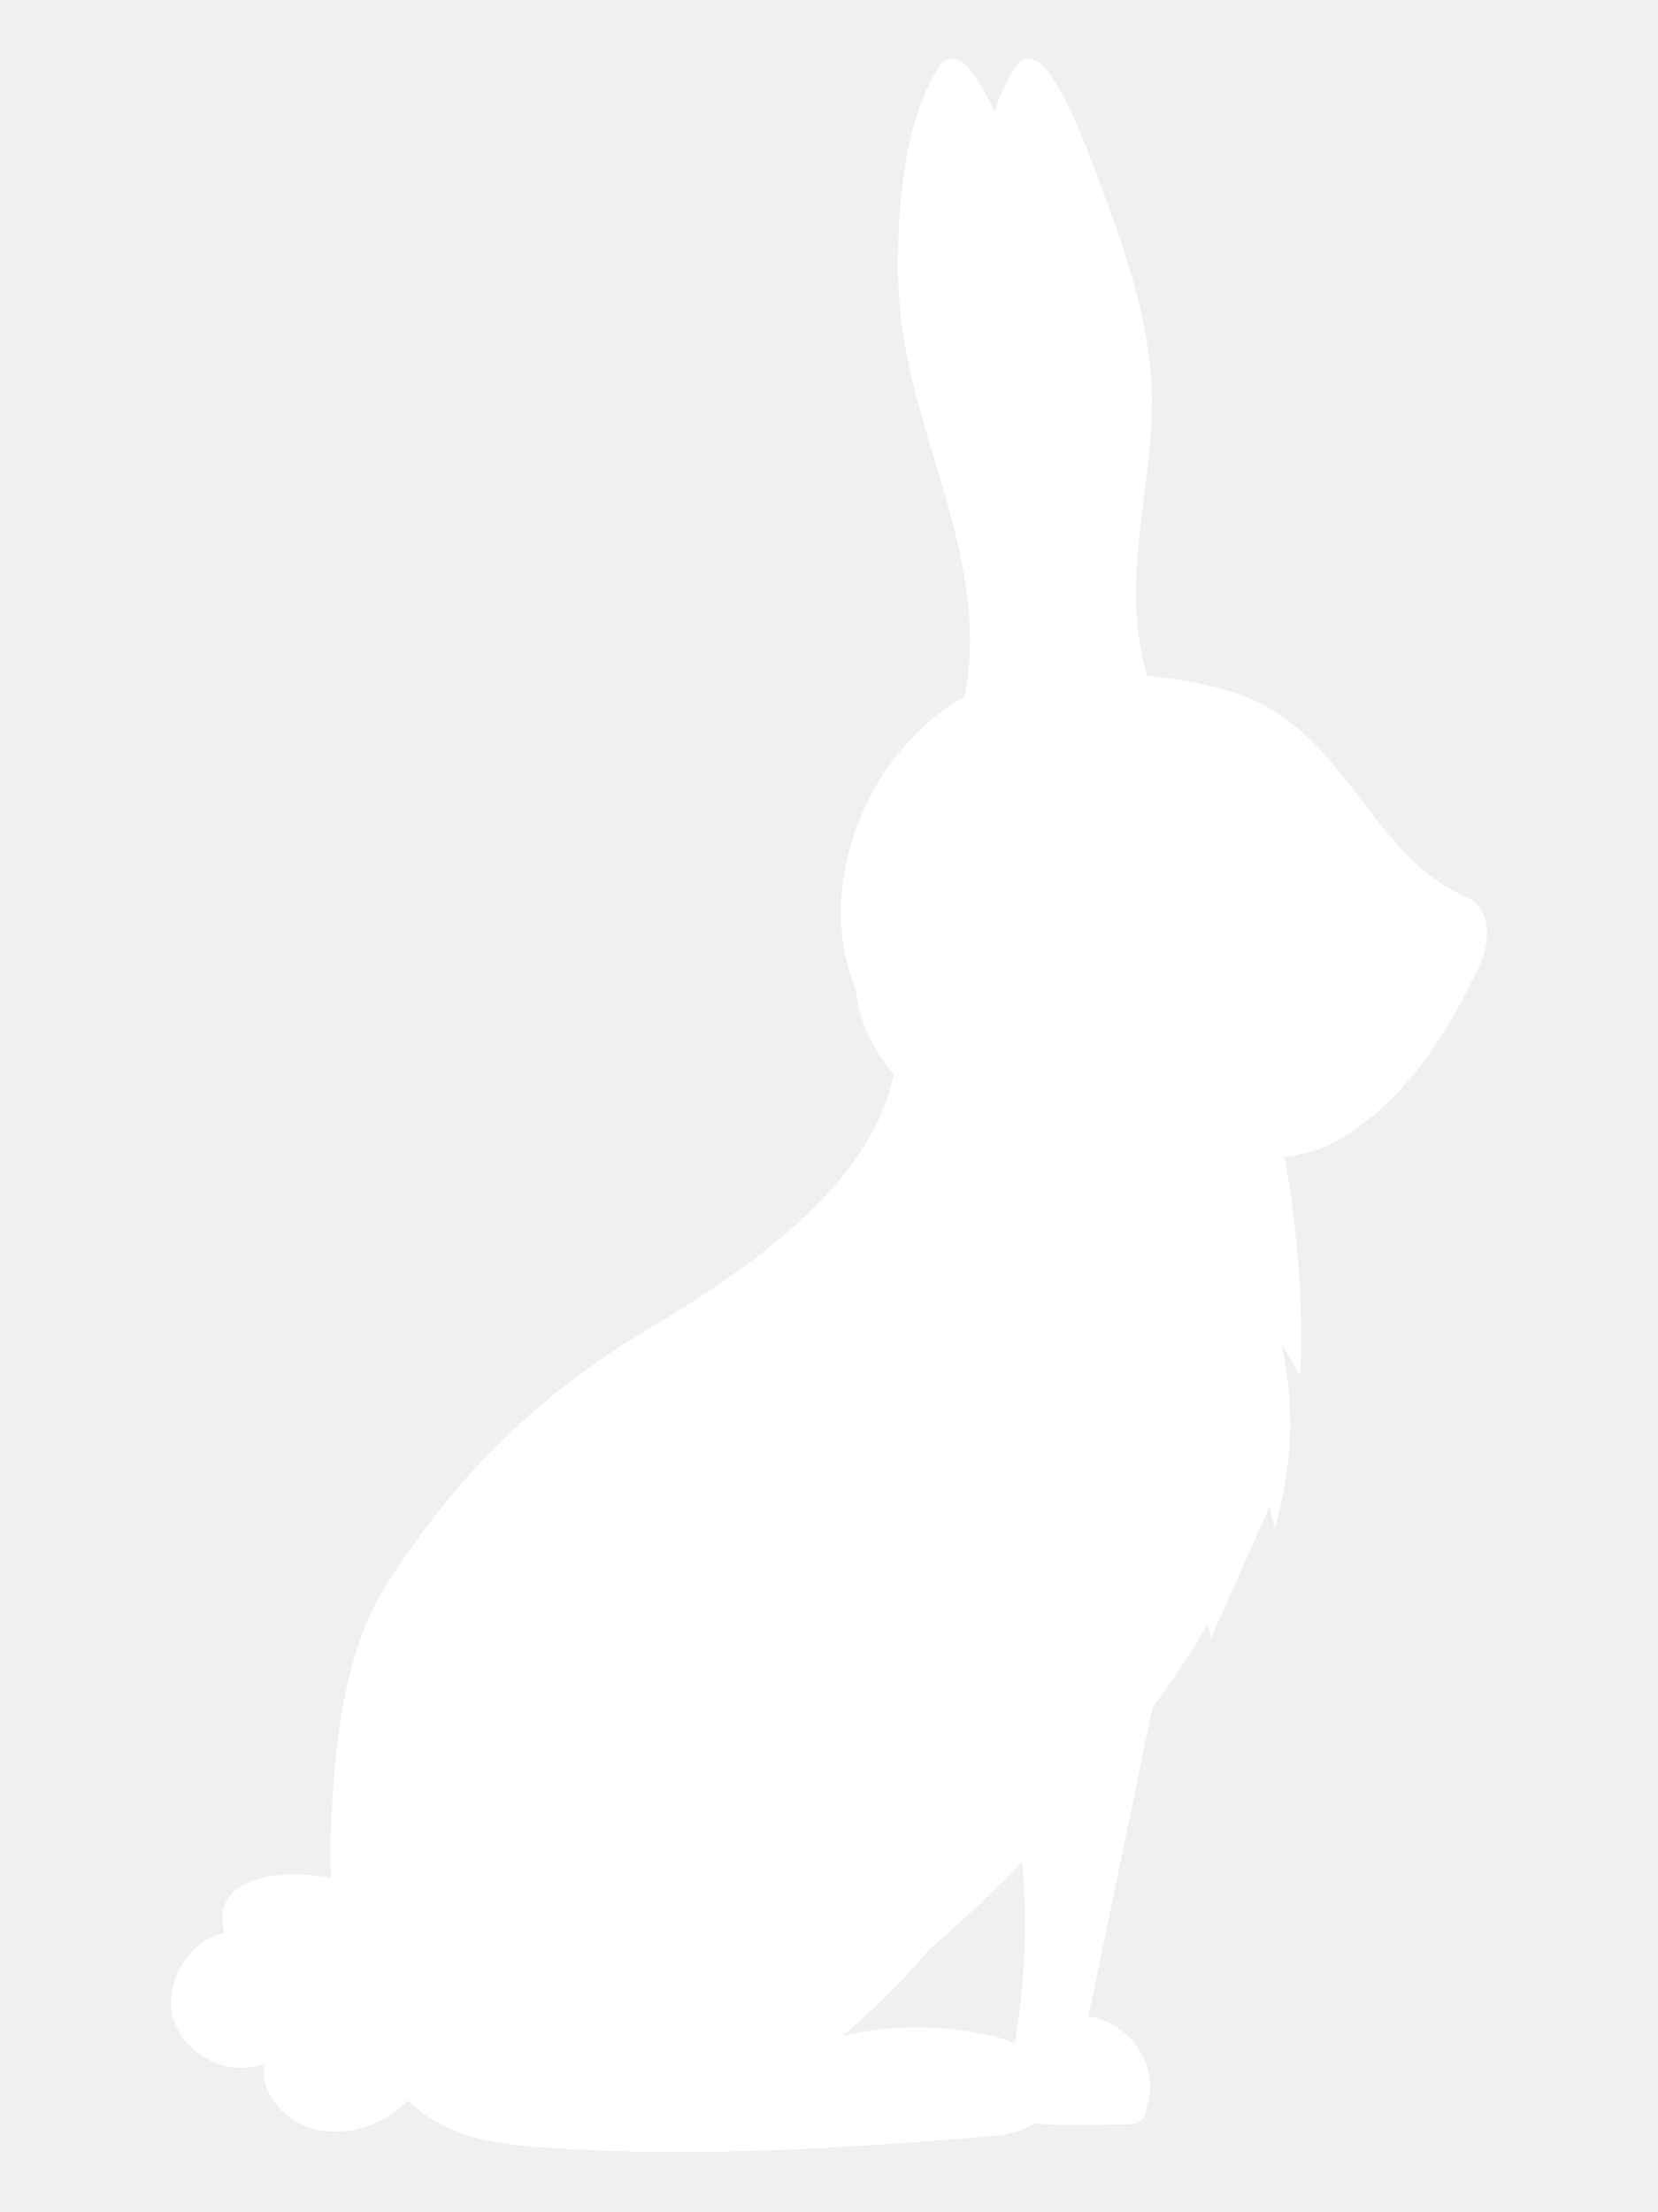
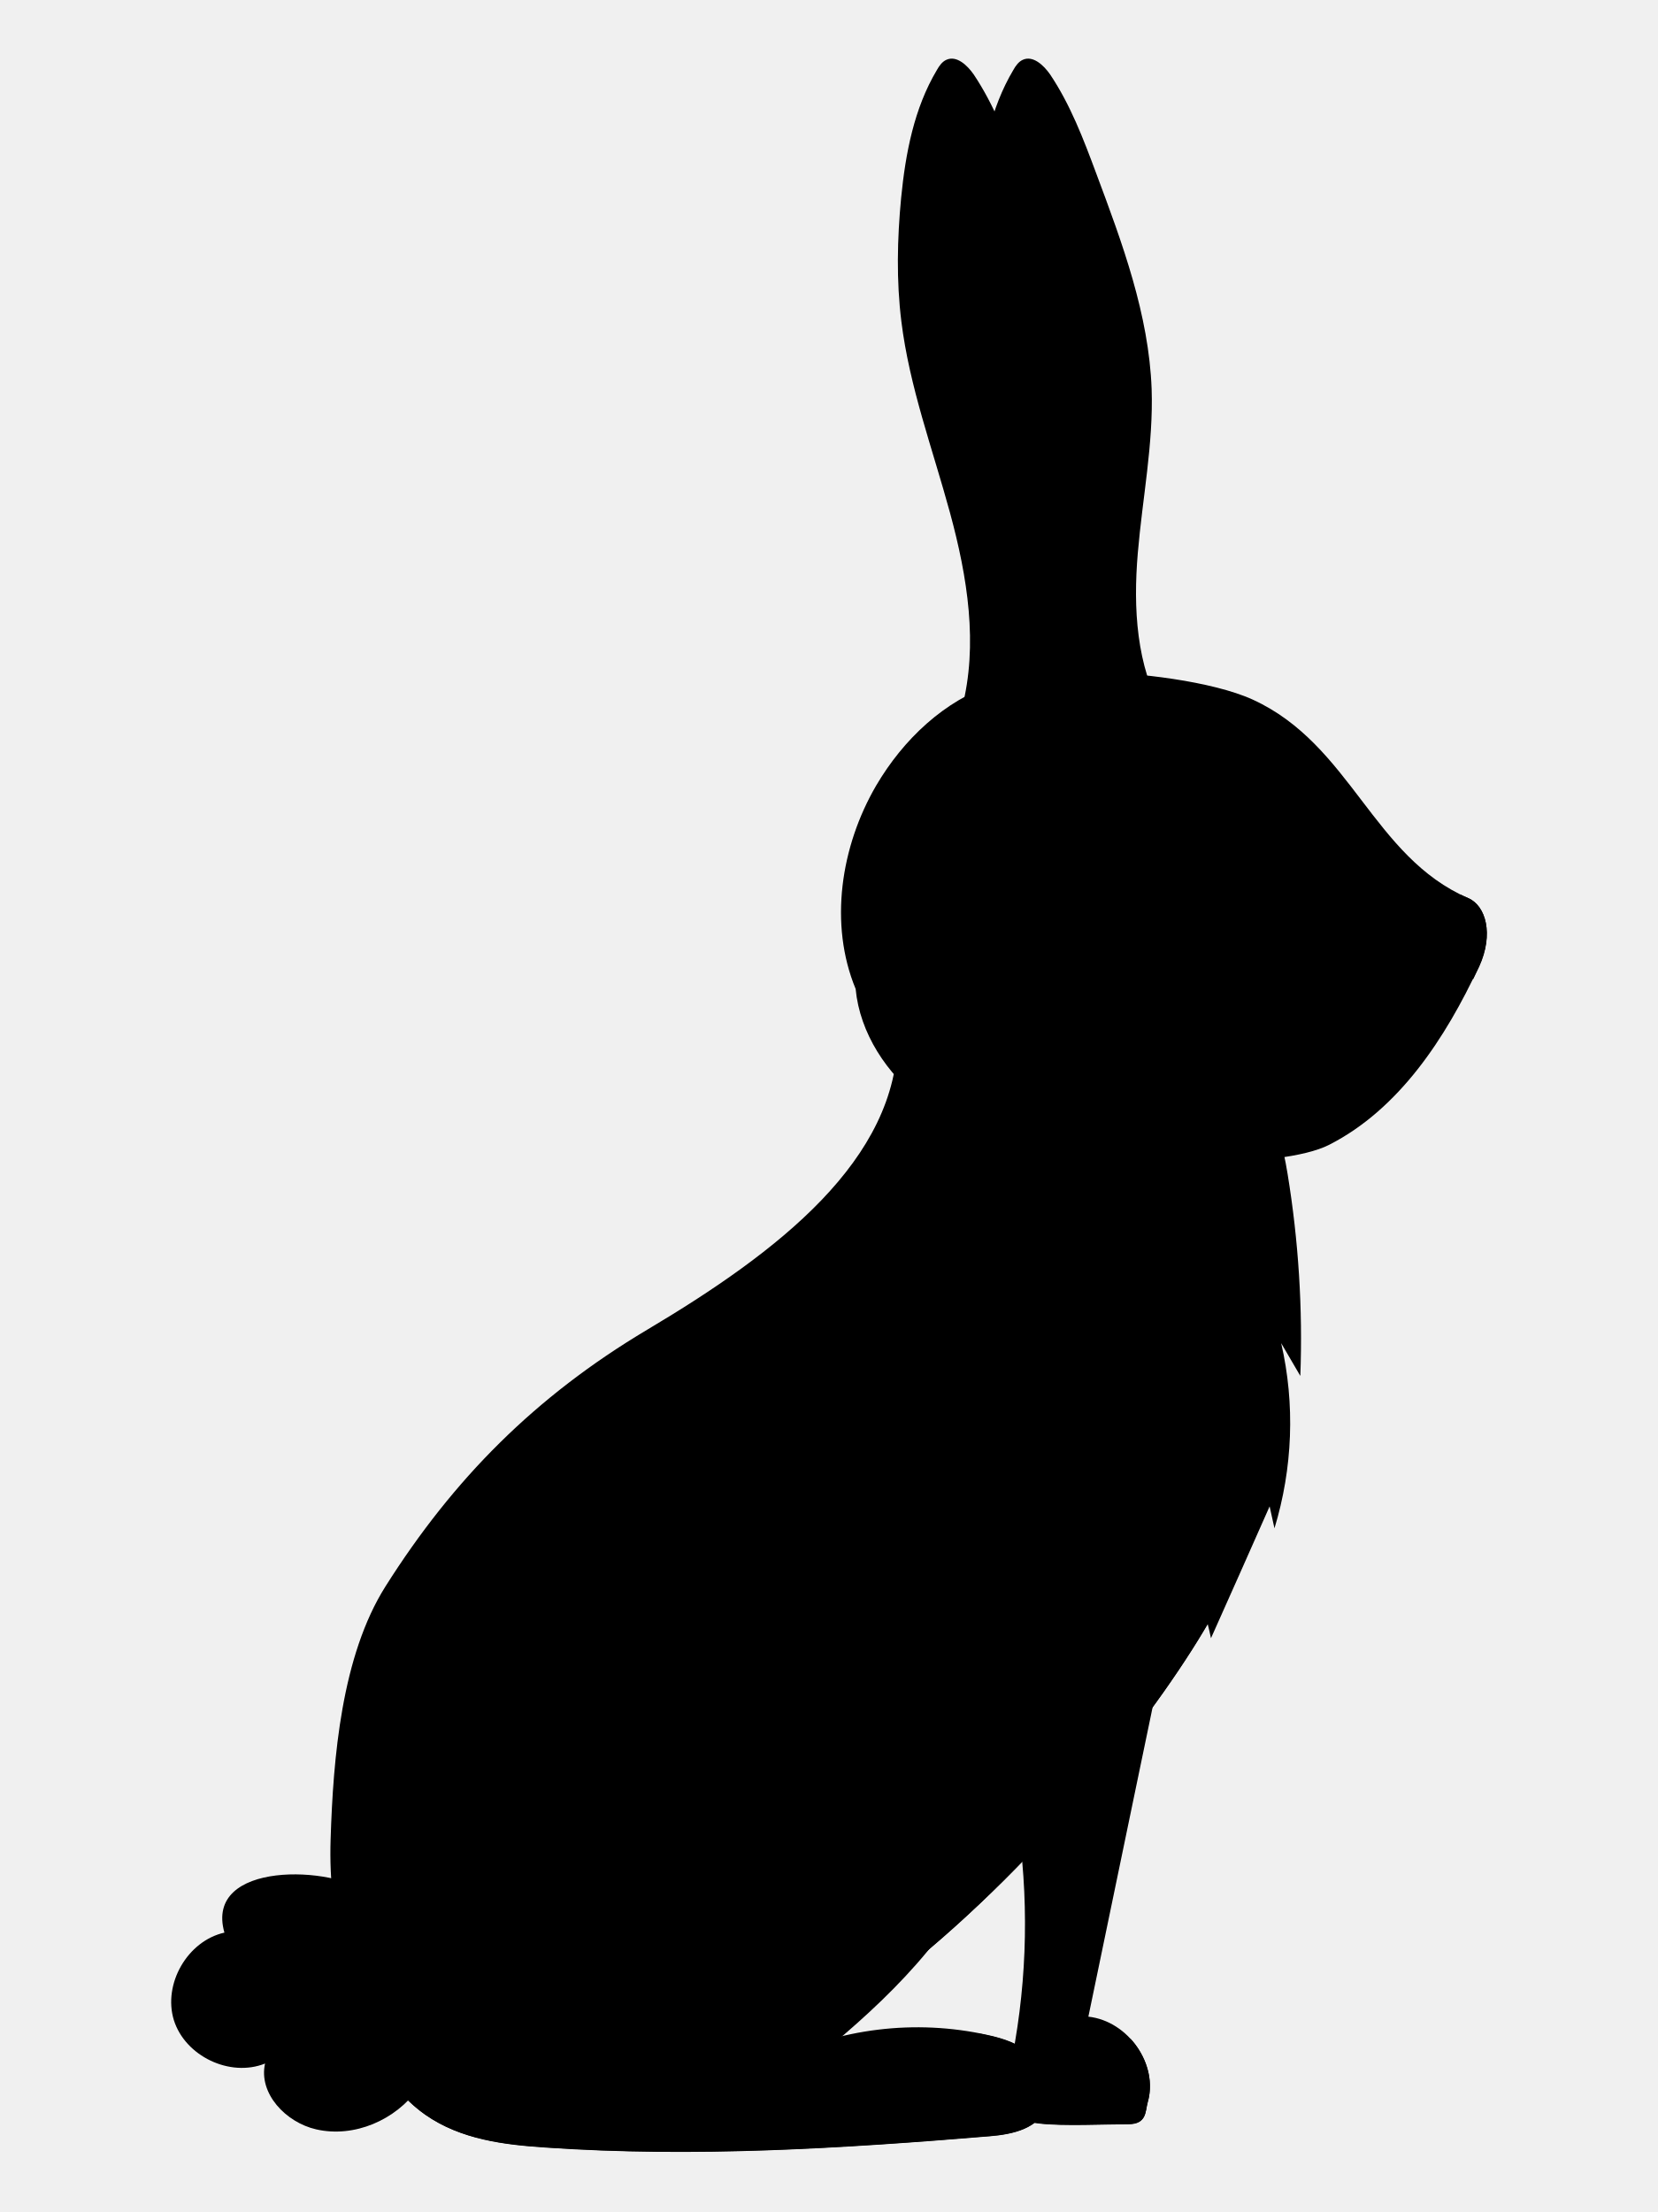
<svg xmlns="http://www.w3.org/2000/svg" version="1.1" id="Layer_1" x="0px" y="0px" viewBox="0 0 718 958" style="enable-background:new 0 0 718 958;">
  <style type="text/css">
	.st0{fill:#C6BEB3;}
	.st1{fill:#EAE3D8;}
	.st2{fill:#EDE9E4;}
	.st3{fill:#D3CCC5;}
	.st4{fill:#DDB1AB;}
	.st5{fill:#D6ABAA;}
	.st6{fill:#3F3D3A;}
	.st7{fill:#FFFFFF;}
	.st8{fill:#FFFAF3;}
</style>
  <g>
-     <path class="st0" d="M449.7,306.8c7.2-27.6,2.4-57-5.1-84.6c-7.5-27.6-17.6-54.6-21.1-83c-2.2-17.7-1.8-35.7-0.1-53.5 c1.9-19.3,5.6-38.8,15.5-55.4c1-1.8,2.3-3.6,4.1-4.4c4.4-2,9,2.3,11.8,6.3c8.8,13.1,14.5,28.1,20,42.9c11.3,30.2,22.8,61.1,24,93.4 c0.8,23.8-4,47.3-6,71.1c-2,23.7-0.7,48.7,11.1,69.4L449.7,306.8z" style="fill: rgb(255, 255, 255);" />
-     <path class="st1" d="M97.2,837c-16,3.6-26.7,22.2-21.9,37.9c4.9,15.6,24.3,24.9,39.5,18.8c-2.9,13,9,25.5,22.1,28.5 c16.5,3.8,34.5-4,44.3-17.8c20.1-28.4,2.9-64.6-21.3-84.2C144.8,807.9,88.3,805.7,97.2,837z" style="fill: rgb(255, 255, 255);" />
-     <path class="st2" d="M416.6,306.8c7.2-27.6,2.4-57-5.1-84.6c-7.5-27.6-17.6-54.6-21.1-83c-2.2-17.7-1.8-35.7-0.1-53.5 c1.9-19.3,5.6-38.8,15.5-55.4c1-1.8,2.3-3.6,4.1-4.4c4.4-2,9,2.3,11.8,6.3c8.8,13.1,14.5,28.1,20,42.9c11.3,30.2,22.8,61.1,24,93.4 c0.8,23.8-4,47.3-6,71.1c-2,23.7-0.7,48.7,11.1,69.4L416.6,306.8z" style="fill: rgb(255, 255, 255);" />
-     <path class="st2" d="M544.3,501.3c-4.3-11.2-9.6-22.5-18.1-31.4c-13.8-14.4-34.9-21.2-55.6-22.5c-20.7-1.3-81.8,0.9-81.8,0.9 c0.2,54-52,94-108.5,127.6c-48.5,28.9-83.9,64.6-113.3,111.1c-19.1,30.2-22.7,74.5-23.8,109.5c-1.2,36.5,8.1,76.8,39.4,99 c17.7,12.6,39.7,21.6,62,21.6c131.6,0.1,278.1-193,292.5-243.6C552,620.8,563.3,550.6,544.3,501.3z" style="fill: rgb(255, 255, 255);" />
-     <path class="st3" d="M544.5,501.3c-4.3-11.2-9.6-22.5-18.1-31.4c-2.5-2.6-5.2-5-8.2-7.1c1.6,3.4,3,6.9,4.4,10.4 c19,49.3,7.7,119.5-7.3,172.3C501,696.2,354.5,889.2,222.8,889.1c-22.3,0-44.3-9.1-62-21.6c-1.6-1.2-3.2-2.4-4.7-3.6 c6.2,12.3,14.8,23.3,26.6,31.6c17.7,12.6,39.7,21.6,62,21.6c131.6,0.1,278.1-193,292.5-243.6C552.1,620.8,563.5,550.6,544.5,501.3z " style="fill: rgb(255, 255, 255);" />
-     <path class="st3" d="M404.4,690.2c-16.7-12.1-35.3-9.5-58-6.1c-26.5,3.9-91.7,33.1-92.7,118.4c-0.2,19.1-11.1,37.2-10.7,56.5 c0.4,19.3,7.8,39.4,23.4,50.1c14.4,9.8,33.6,10,50,4.3c16.4-5.7,30.6-16.5,44-27.8c29.3-24.6,57.4-53.3,69.8-90 C442.6,758.9,435.3,712.7,404.4,690.2z" style="fill: rgb(255, 255, 255);" />
-     <path class="st2" d="M203.9,822c-1.5-10.8,1.3-21.6,5-31.6c16.2-44.2,50.7-79,91.5-92.5c21.1-7,45.2-8,64.4,4.9 c19.1,12.9,30.1,38.3,31.1,63.2c1,24.9-7,49.2-18.7,70.1c-11.7,20.9-27,38.8-42.3,56.5c28.7-14.2,61.5-18.2,92.7-11.3 c7,1.5,14.1,3.8,19.6,8.9c5.5,5.1,8.9,13.9,6.5,21.3c-3.4,10.4-15.2,12.8-25,13.6c-63.9,5.3-128.1,9.3-192.3,4.9 c-18-1.2-36.8-3.4-52.2-14.2c-19.9-13.9-31-40.3-33.4-66.3c-3.2-33.9,7.1-68.8,27.6-93.4c1-1.1,2-2.7,1.4-4.1 c-0.6-1.4-3.2,0.2-1.9,1.1L203.9,822z" style="fill: rgb(255, 255, 255);" />
-     <path class="st2" d="M440.1,734.4c-5.9,18.9-1.4,39.2,1.2,58.8c4.6,34.5,3.2,69.8-4.1,103.8c-1.4,6.7-2.6,14.7,2.6,19.2 c2.8,2.4,6.7,3,10.4,3.5c10.3,1.2,28.2,0.3,38.5,0.3c8.1,0,7.3-5.6,8.4-9.5c4.7-16.3-8.4-35.2-25.7-37.1c7.3-35.3,14.7-70.7,22-106 c3.4-16.3,6.8-32.6,10.1-48.9c1.4-6.5,2.7-13.2,1.7-19.8c-1-6.6-5-13.1-11.4-15.5c-6.4-2.4-14.9,1.2-16.1,7.7L440.1,734.4z" style="fill: rgb(255, 255, 255);" />
-     <path class="st3" d="M442.3,571.3c1.7,23.7,10.8,46.4,23.2,66.7c0.8-3.4,2.5-6.5,4.9-9c5.7,32.7,20.8,63.6,43,88.2 c29.1-60.4,26.4-135-6.8-193.2c-4.5-7.9-9.9-15.9-17.9-20.2C451.8,483.7,440.7,549,442.3,571.3z" style="fill: rgb(255, 255, 255);" />
-     <path class="st1" d="M465.8,604c2.4-5.2,5.7-9.9,9.7-13.8c-0.5,27.2,8.2,54.5,24.3,76.5c1.7-2.4,3.4-4.9,5.1-7.3 c9.2,15.5,15.9,32.5,19.6,50.1c8.5-19,17-38.1,25.4-57.1c0.7,3.2,1.4,6.4,2.1,9.5c7.9-25.9,9-53.8,2.9-80.2 c2.8,4.7,5.5,9.5,8.3,14.2c1.1-29.2-0.8-58.6-5.5-87.4c-2.1-12.7-5.1-26.2-14.4-35.2c-7.7-7.5-18.8-10.7-29.6-10.7 C445,462.3,439.9,559.3,465.8,604z" style="fill: rgb(255, 255, 255);" />
-     <path class="st2" d="M636,389c-41.5-17.9-50.8-66.5-93.4-86c-17.5-8-51-11.9-70.3-11.9c-14,0-28.1,0.6-41.4,5 c-21.9,7.2-39.7,24.2-51.4,44.1c-15.4,26.4-20.5,60.1-8.9,88.1c1.8,19.1,13.5,36.9,29,48.6c17.3,13.1,38.8,19.5,60.2,23 c27.4,4.4,94.5,6.8,115.9-4.1c30.4-15.5,50.4-46.3,64.8-77.1C647.1,404.5,643.5,392.3,636,389z" style="fill: rgb(255, 255, 255);" />
+     <path class="st0" d="M449.7,306.8c7.2-27.6,2.4-57-5.1-84.6c-7.5-27.6-17.6-54.6-21.1-83c-2.2-17.7-1.8-35.7-0.1-53.5 c1.9-19.3,5.6-38.8,15.5-55.4c1-1.8,2.3-3.6,4.1-4.4c4.4-2,9,2.3,11.8,6.3c8.8,13.1,14.5,28.1,20,42.9c11.3,30.2,22.8,61.1,24,93.4 c0.8,23.8-4,47.3-6,71.1c-2,23.7-0.7,48.7,11.1,69.4L449.7,306.8z" style="fill: rgb(0, 0, 0);" />
+     <path class="st1" d="M97.2,837c-16,3.6-26.7,22.2-21.9,37.9c4.9,15.6,24.3,24.9,39.5,18.8c-2.9,13,9,25.5,22.1,28.5 c16.5,3.8,34.5-4,44.3-17.8c20.1-28.4,2.9-64.6-21.3-84.2C144.8,807.9,88.3,805.7,97.2,837z" style="fill: rgb(0, 0, 0);" />
+     <path class="st2" d="M416.6,306.8c7.2-27.6,2.4-57-5.1-84.6c-7.5-27.6-17.6-54.6-21.1-83c-2.2-17.7-1.8-35.7-0.1-53.5 c1.9-19.3,5.6-38.8,15.5-55.4c1-1.8,2.3-3.6,4.1-4.4c4.4-2,9,2.3,11.8,6.3c8.8,13.1,14.5,28.1,20,42.9c11.3,30.2,22.8,61.1,24,93.4 c0.8,23.8-4,47.3-6,71.1c-2,23.7-0.7,48.7,11.1,69.4L416.6,306.8z" style="fill: rgb(0, 0, 0);" />
+     <path class="st2" d="M544.3,501.3c-4.3-11.2-9.6-22.5-18.1-31.4c-13.8-14.4-34.9-21.2-55.6-22.5c-20.7-1.3-81.8,0.9-81.8,0.9 c0.2,54-52,94-108.5,127.6c-48.5,28.9-83.9,64.6-113.3,111.1c-19.1,30.2-22.7,74.5-23.8,109.5c-1.2,36.5,8.1,76.8,39.4,99 c17.7,12.6,39.7,21.6,62,21.6c131.6,0.1,278.1-193,292.5-243.6C552,620.8,563.3,550.6,544.3,501.3z" style="fill: rgb(0, 0, 0);" />
+     <path class="st3" d="M544.5,501.3c-4.3-11.2-9.6-22.5-18.1-31.4c-2.5-2.6-5.2-5-8.2-7.1c1.6,3.4,3,6.9,4.4,10.4 c19,49.3,7.7,119.5-7.3,172.3C501,696.2,354.5,889.2,222.8,889.1c-22.3,0-44.3-9.1-62-21.6c-1.6-1.2-3.2-2.4-4.7-3.6 c6.2,12.3,14.8,23.3,26.6,31.6c17.7,12.6,39.7,21.6,62,21.6c131.6,0.1,278.1-193,292.5-243.6C552.1,620.8,563.5,550.6,544.5,501.3z " style="fill: rgb(0, 0, 0);" />
+     <path class="st3" d="M404.4,690.2c-16.7-12.1-35.3-9.5-58-6.1c-26.5,3.9-91.7,33.1-92.7,118.4c-0.2,19.1-11.1,37.2-10.7,56.5 c0.4,19.3,7.8,39.4,23.4,50.1c14.4,9.8,33.6,10,50,4.3c16.4-5.7,30.6-16.5,44-27.8c29.3-24.6,57.4-53.3,69.8-90 C442.6,758.9,435.3,712.7,404.4,690.2z" style="fill: rgb(0, 0, 0);" />
+     <path class="st2" d="M203.9,822c-1.5-10.8,1.3-21.6,5-31.6c16.2-44.2,50.7-79,91.5-92.5c21.1-7,45.2-8,64.4,4.9 c19.1,12.9,30.1,38.3,31.1,63.2c1,24.9-7,49.2-18.7,70.1c-11.7,20.9-27,38.8-42.3,56.5c28.7-14.2,61.5-18.2,92.7-11.3 c7,1.5,14.1,3.8,19.6,8.9c5.5,5.1,8.9,13.9,6.5,21.3c-3.4,10.4-15.2,12.8-25,13.6c-63.9,5.3-128.1,9.3-192.3,4.9 c-18-1.2-36.8-3.4-52.2-14.2c-19.9-13.9-31-40.3-33.4-66.3c-3.2-33.9,7.1-68.8,27.6-93.4c1-1.1,2-2.7,1.4-4.1 c-0.6-1.4-3.2,0.2-1.9,1.1L203.9,822z" style="fill: rgb(0, 0, 0);" />
+     <path class="st2" d="M440.1,734.4c-5.9,18.9-1.4,39.2,1.2,58.8c4.6,34.5,3.2,69.8-4.1,103.8c-1.4,6.7-2.6,14.7,2.6,19.2 c2.8,2.4,6.7,3,10.4,3.5c10.3,1.2,28.2,0.3,38.5,0.3c8.1,0,7.3-5.6,8.4-9.5c4.7-16.3-8.4-35.2-25.7-37.1c7.3-35.3,14.7-70.7,22-106 c3.4-16.3,6.8-32.6,10.1-48.9c1.4-6.5,2.7-13.2,1.7-19.8c-1-6.6-5-13.1-11.4-15.5c-6.4-2.4-14.9,1.2-16.1,7.7L440.1,734.4z" style="fill: rgb(0, 0, 0);" />
+     <path class="st3" d="M442.3,571.3c1.7,23.7,10.8,46.4,23.2,66.7c0.8-3.4,2.5-6.5,4.9-9c5.7,32.7,20.8,63.6,43,88.2 c29.1-60.4,26.4-135-6.8-193.2c-4.5-7.9-9.9-15.9-17.9-20.2C451.8,483.7,440.7,549,442.3,571.3z" style="fill: rgb(0, 0, 0);" />
+     <path class="st1" d="M465.8,604c2.4-5.2,5.7-9.9,9.7-13.8c-0.5,27.2,8.2,54.5,24.3,76.5c1.7-2.4,3.4-4.9,5.1-7.3 c9.2,15.5,15.9,32.5,19.6,50.1c8.5-19,17-38.1,25.4-57.1c0.7,3.2,1.4,6.4,2.1,9.5c7.9-25.9,9-53.8,2.9-80.2 c2.8,4.7,5.5,9.5,8.3,14.2c1.1-29.2-0.8-58.6-5.5-87.4c-2.1-12.7-5.1-26.2-14.4-35.2c-7.7-7.5-18.8-10.7-29.6-10.7 C445,462.3,439.9,559.3,465.8,604z" style="fill: rgb(0, 0, 0);" />
+     <path class="st2" d="M636,389c-41.5-17.9-50.8-66.5-93.4-86c-17.5-8-51-11.9-70.3-11.9c-14,0-28.1,0.6-41.4,5 c-21.9,7.2-39.7,24.2-51.4,44.1c-15.4,26.4-20.5,60.1-8.9,88.1c1.8,19.1,13.5,36.9,29,48.6c17.3,13.1,38.8,19.5,60.2,23 c27.4,4.4,94.5,6.8,115.9-4.1c30.4-15.5,50.4-46.3,64.8-77.1C647.1,404.5,643.5,392.3,636,389z" style="fill: rgb(0, 0, 0);" />
    <g>
-       <path class="st3" d="M414.4,901c-0.4-0.1-0.7-0.2-1.1-0.2C413.6,900.9,414,901,414.4,901z" style="fill: rgb(255, 255, 255);" />
-       <path class="st3" d="M447.1,890.3c-5.5-5.1-12.6-7.4-19.6-8.9c-1.1-0.3-2.3-0.5-3.5-0.7c4.7,2.6,9.3,5.3,13.1,9.1 c4.1,4.1,7,9.8,6.4,15.6c-0.6,5.8-5.3,11.3-11.1,11.4c-1.4,0-2.9-0.3-3.8-1.3c-0.9-0.9-1.2-2.3-1.6-3.5c-1.8-5.6-6.9-9.9-12.6-11 c4.6,1.2,6,8.5,2.9,12.5c-3.3,4.3-9.2,5.6-14.6,6.3c-13.7,1.9-27.5,2.5-41.3,2.9c-26.6,0.8-53.2,0.9-79.8,1 c-36.4,0.1-74.5-0.2-106.9-16.1c2.9,3.1,6.1,5.9,9.5,8.3c15.5,10.8,34.2,13,52.2,14.2c64.2,4.4,128.4,0.4,192.3-4.9 c9.8-0.8,21.6-3.2,25-13.6C456.1,904.2,452.6,895.4,447.1,890.3z" style="fill: rgb(255, 255, 255);" />
+       <path class="st3" d="M414.4,901c-0.4-0.1-0.7-0.2-1.1-0.2C413.6,900.9,414,901,414.4,901z" style="fill: rgb(0, 0, 0);" />
+       <path class="st3" d="M447.1,890.3c-5.5-5.1-12.6-7.4-19.6-8.9c-1.1-0.3-2.3-0.5-3.5-0.7c4.7,2.6,9.3,5.3,13.1,9.1 c4.1,4.1,7,9.8,6.4,15.6c-0.6,5.8-5.3,11.3-11.1,11.4c-1.4,0-2.9-0.3-3.8-1.3c-0.9-0.9-1.2-2.3-1.6-3.5c-1.8-5.6-6.9-9.9-12.6-11 c4.6,1.2,6,8.5,2.9,12.5c-3.3,4.3-9.2,5.6-14.6,6.3c-13.7,1.9-27.5,2.5-41.3,2.9c-26.6,0.8-53.2,0.9-79.8,1 c-36.4,0.1-74.5-0.2-106.9-16.1c2.9,3.1,6.1,5.9,9.5,8.3c15.5,10.8,34.2,13,52.2,14.2c64.2,4.4,128.4,0.4,192.3-4.9 c9.8-0.8,21.6-3.2,25-13.6C456.1,904.2,452.6,895.4,447.1,890.3z" style="fill: rgb(0, 0, 0);" />
    </g>
-     <path class="st3" d="M489.5,882.8c4.6,8.7,5.7,19.3,2.8,28.7c-0.4,1.2-1.2,2.6-2.4,2.5c-1.3-0.2-1.7-1.8-1.8-3.1 c-0.4-3.9-1.2-7.8-3.1-11.3c-1.9-3.4-5.1-6.3-9-7.1c3.5,2.3,5.8,6.5,5.8,10.7c0.1,4.2-2.1,8.4-5.5,10.8c-2.7,1.9-6,2.7-9.3,3.2 c-4.8,0.7-12.3,2.1-16.9,0.4c-2.6-0.9-6.1-3.2-7.7,0.2c2.4,1.1,5.1,1.5,7.8,1.8c10.3,1.2,28.2,0.3,38.5,0.3c8.1,0,7.3-5.6,8.4-9.5 C499.9,900.8,496.4,890.2,489.5,882.8z" style="fill: rgb(255, 255, 255);" />
+     <path class="st3" d="M489.5,882.8c4.6,8.7,5.7,19.3,2.8,28.7c-0.4,1.2-1.2,2.6-2.4,2.5c-1.3-0.2-1.7-1.8-1.8-3.1 c-0.4-3.9-1.2-7.8-3.1-11.3c-1.9-3.4-5.1-6.3-9-7.1c3.5,2.3,5.8,6.5,5.8,10.7c0.1,4.2-2.1,8.4-5.5,10.8c-2.7,1.9-6,2.7-9.3,3.2 c-4.8,0.7-12.3,2.1-16.9,0.4c-2.6-0.9-6.1-3.2-7.7,0.2c2.4,1.1,5.1,1.5,7.8,1.8c10.3,1.2,28.2,0.3,38.5,0.3c8.1,0,7.3-5.6,8.4-9.5 C499.9,900.8,496.4,890.2,489.5,882.8z" style="fill: rgb(0, 0, 0);" />
    <g>
-       <path class="st3" d="M526.6,342.4c-5.9-7.4-15.2-12-24.7-12c-4.9,0-13.3,0-18.6,6.3c-3.1,3.7-2.7,12.1,1.7,14 c0.5-0.5,16,6.1,16,6.1c6.8,7,14.6,12.9,23.2,17.5c1,0.6-0.1,0.6,1,0.6c2.9,0,6.9-2.8,7.5-5.6 C534.9,359.9,532.5,349.8,526.6,342.4z" style="fill: rgb(255, 255, 255);" />
+       <path class="st3" d="M526.6,342.4c-5.9-7.4-15.2-12-24.7-12c-4.9,0-13.3,0-18.6,6.3c-3.1,3.7-2.7,12.1,1.7,14 c0.5-0.5,16,6.1,16,6.1c6.8,7,14.6,12.9,23.2,17.5c1,0.6-0.1,0.6,1,0.6c2.9,0,6.9-2.8,7.5-5.6 C534.9,359.9,532.5,349.8,526.6,342.4z" style="fill: rgb(0, 0, 0);" />
    </g>
-     <path class="st1" d="M594.6,411.1c-1.3,3.5-1.6,7.4-1.4,11.2c0.3,6.7,2,13.6,6.3,18.8c4.2,5.2,11.3,8.4,17.9,6.7 c5.4-1.4,9.6-5.8,12.8-10.4c4.5-6.3,8.2-13.8,7.9-21.6c-0.4-9.2-9.3-20.4-19.1-20.7C609.5,394.9,597.8,402.4,594.6,411.1z" style="fill: rgb(255, 255, 255);" />
-     <path class="st6" d="M636,389c-1.2-0.5-2.4-1.1-3.5-1.6c-4.5,0.4-9,2.4-12.3,5.3c-2.6,2.2-4.8,5.9-3.4,9.1c0.5,1.1,1.3,2,2.1,2.9 c5.2,5.7,10.5,11.3,15.7,17c0.6,0.7,1.2,1.3,2,1.8c0.5,0.3,1,0.4,1.5,0.5c0.9-1.8,1.7-3.6,2.6-5.4C647.1,404.5,643.5,392.3,636,389 z" style="fill: rgb(255, 255, 255);" />
+     <path class="st1" d="M594.6,411.1c-1.3,3.5-1.6,7.4-1.4,11.2c0.3,6.7,2,13.6,6.3,18.8c4.2,5.2,11.3,8.4,17.9,6.7 c5.4-1.4,9.6-5.8,12.8-10.4c4.5-6.3,8.2-13.8,7.9-21.6c-0.4-9.2-9.3-20.4-19.1-20.7C609.5,394.9,597.8,402.4,594.6,411.1z" style="fill: rgb(0, 0, 0);" />
+     <path class="st6" d="M636,389c-1.2-0.5-2.4-1.1-3.5-1.6c-4.5,0.4-9,2.4-12.3,5.3c-2.6,2.2-4.8,5.9-3.4,9.1c0.5,1.1,1.3,2,2.1,2.9 c5.2,5.7,10.5,11.3,15.7,17c0.6,0.7,1.2,1.3,2,1.8c0.5,0.3,1,0.4,1.5,0.5c0.9-1.8,1.7-3.6,2.6-5.4C647.1,404.5,643.5,392.3,636,389 z" style="fill: rgb(0, 0, 0);" />
  </g>
</svg>
